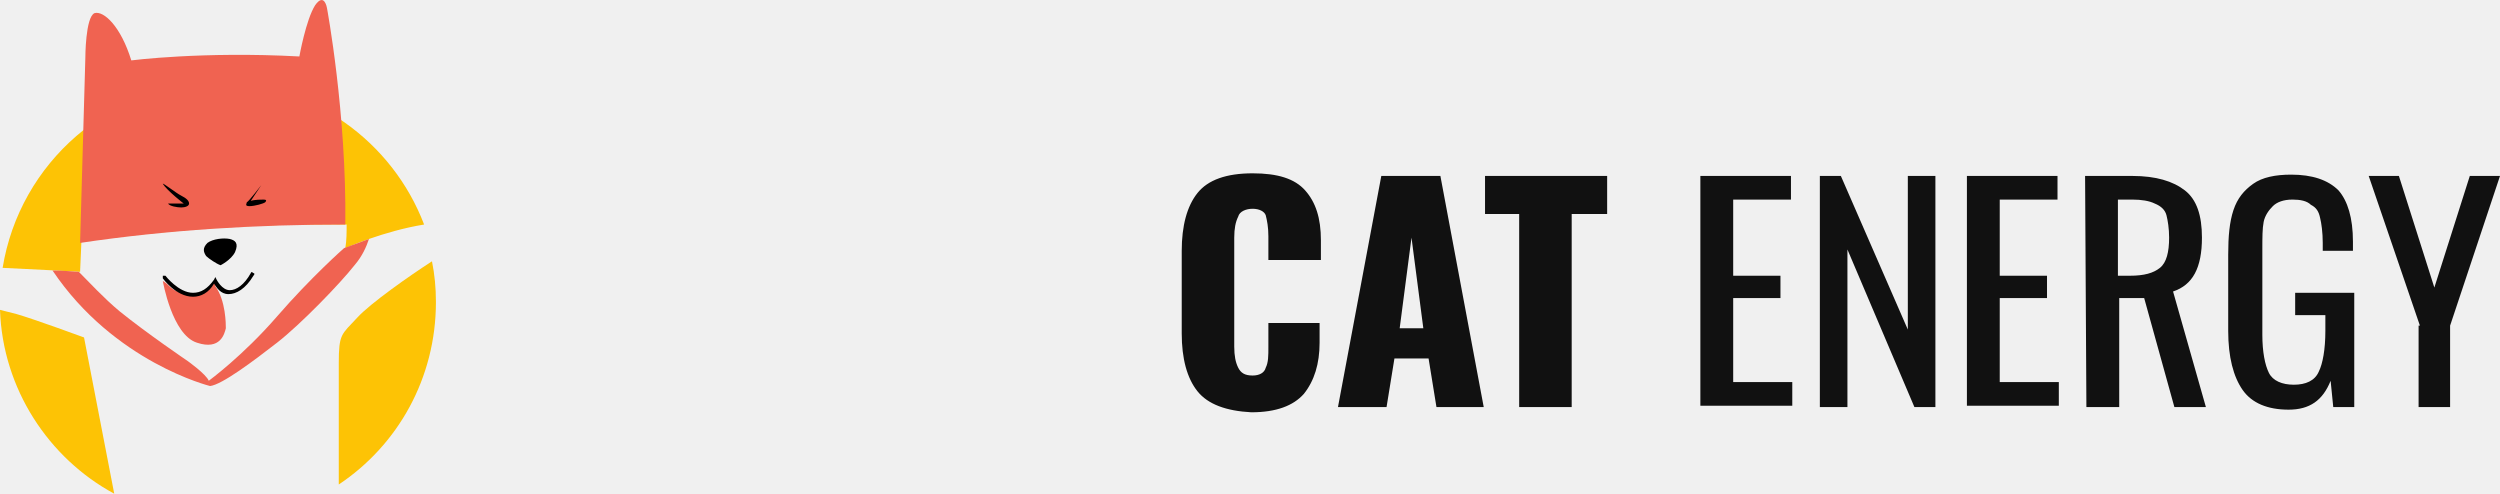
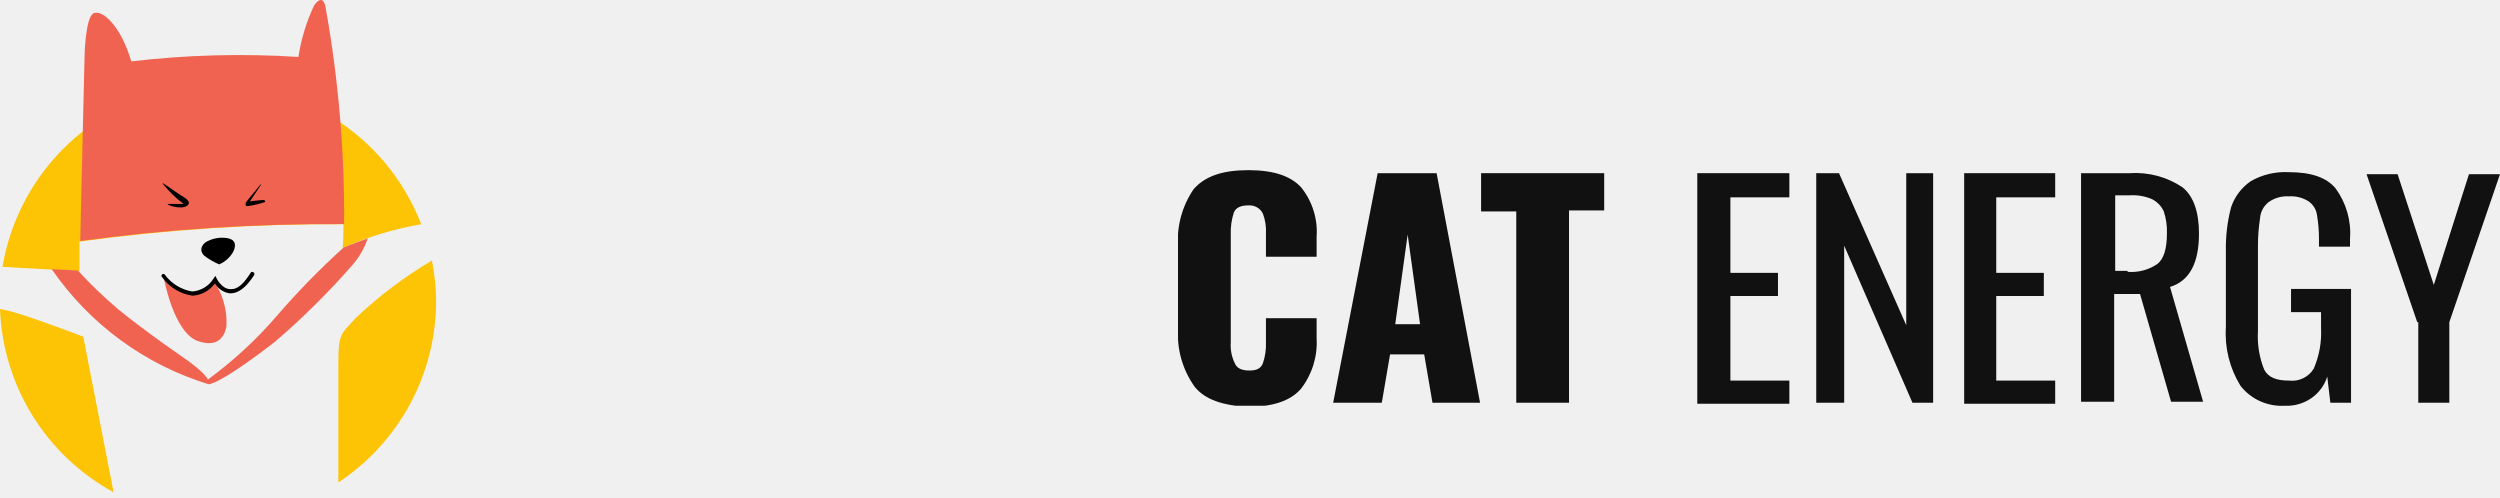
- <svg xmlns="http://www.w3.org/2000/svg" class="header__logo header__logo--mobile" viewBox="0 0 190.4 37.6">
-   <style>.logo-mobile0{fill:#fdc305}.logo-mobile1{fill:#f06351}.logo-mobile2{fill:#111}</style>
-   <path class="logo-mobile0" d="M6.1 20.7l.1-2.3c6.7-.9 13.4-1.4 20.2-1.3 0 .6 0 1.2-.1 1.8 0 0 2.9-1.3 6-1.8-2.4-6.3-8.5-10.8-15.6-10.8C8.4 6.3 1.5 12.4.2 20.4c2.2.1 5.9.3 5.9.3zM27.2 24.2c-1.2 1.3-1.4 1.2-1.4 3.5v9.2c4.5-3 7.4-8.1 7.4-13.9 0-1.1-.1-2.1-.3-3.1-1.7 1.1-4.7 3.2-5.7 4.3zM6.4 25.7s-3.8-1.4-5.2-1.8L0 23.6c.2 6 3.7 11.3 8.7 14L6.4 25.7z" />
-   <path class="logo-mobile1" d="M26.3 17.1C26.4 8.6 24.9.6 24.9.6s-.2-1.2-.9-.2c-.7 1.1-1.2 3.9-1.2 3.9-7.4-.4-12.8.3-12.8.3C9.2 2 7.9.8 7.2 1c-.7.3-.7 3.4-.7 3.4l-.4 14.1c6.7-1 13.5-1.4 20.2-1.4z" />
-   <path d="M12.4 14c0-.1 1 .7 1.4.9s.6.4.6.6c0 .2-.3.3-.6.3s-.9-.1-1-.3H14c.1.1-1.3-1-1.6-1.5zM19.9 14.1s-1 1.3-1.1 1.3c0 .1-.2.3.2.3s1.1-.2 1.2-.3.1-.2-.1-.2-.7 0-1 .1l.8-1.2s.1-.1 0 0zM16.8 20.2s.8-.4 1.1-1c.3-.7 0-.9-.4-1-.5-.1-1.3 0-1.7.3-.4.4-.3.7-.1 1 .2.2.8.6 1.1.7z" />
-   <path class="logo-mobile1" d="M16.3 21.5s-.2.4-.5.6c-.2.2-.6.4-1 .4-.6 0-1.1-.2-1.5-.4-.2-.1-.4-.3-.5-.4-.2-.2-.4-.3-.4-.3s.7 4.1 2.6 4.7c1.8.6 2.1-.7 2.2-1.1 0-.3 0-2.1-.8-3.2.1-.4 0-.2-.1-.3z" />
-   <path d="M14.7 22.6c-1.3 0-2.3-1.4-2.3-1.4V21h.2s1 1.3 2.1 1.3c.6 0 1.1-.3 1.6-1l.1-.2.1.2s.4.8 1 .8c.5 0 1.1-.4 1.6-1.3 0-.1.1-.1.2 0 .1 0 .1.1 0 .2-.6 1-1.3 1.4-1.9 1.4s-.9-.5-1.1-.8c-.4.7-1 1-1.6 1z" />
-   <path class="logo-mobile1" d="M26.2 18.9s-2.5 2.2-5.1 5.2-5.2 4.9-5.2 4.9c-.2-.5-1.6-1.5-1.6-1.5s-3.1-2.1-5.2-3.8c-1.2-1-2.3-2.2-3.1-3-.3 0-1.1-.1-2-.1 4.7 7 12 8.8 12 8.8.9-.1 3.3-1.9 5.1-3.3 1.8-1.4 4.8-4.5 5.9-5.9.6-.7.9-1.4 1.1-2-1.1.4-1.9.7-1.9.7z" />
-   <g>
-     <path class="logo-mobile2" d="M91.2 29.8c-.8-1-1.2-2.5-1.2-4.4v-6.3c0-1.9.4-3.4 1.2-4.4s2.2-1.5 4.2-1.5c1.9 0 3.2.4 4 1.3.8.9 1.2 2.1 1.2 3.8v1.5h-4V18c0-.7-.1-1.2-.2-1.6-.1-.3-.5-.5-1-.5s-1 .2-1.1.6c-.2.4-.3.9-.3 1.6v8.3c0 .7.1 1.2.3 1.6.2.4.5.6 1.1.6.5 0 .9-.2 1-.6.2-.4.2-.9.2-1.6v-1.8h3.9v1.5c0 1.6-.4 2.9-1.2 3.9-.8.9-2.1 1.4-4 1.4-1.9-.1-3.3-.6-4.1-1.6zM105.2 13.4h4.5L113 31h-3.6l-.6-3.7h-2.6l-.6 3.7h-3.7l3.3-17.6zm3.2 11.6l-.9-6.9-.9 6.9h1.8zM115.8 16.3h-2.7v-2.9h9.3v2.9h-2.7V31h-4V16.3h.1zM129.5 13.4h6.9v1.8H132V21h3.6v1.7H132v6.4h4.5v1.8h-7V13.4zM138.5 13.4h1.7l5.1 11.7V13.4h2.1V31h-1.6l-5.1-12v12h-2.1V13.4h-.1zM149.8 13.4h6.9v1.8h-4.4V21h3.6v1.7h-3.6v6.4h4.5v1.8h-7V13.4zM158.8 13.4h3.6c1.8 0 3.1.4 4 1.1s1.3 1.9 1.3 3.6c0 2.3-.7 3.6-2.2 4.1L168 31h-2.4l-2.3-8.3h-1.9V31h-2.5l-.1-17.6zm3.4 7.6c1.1 0 1.8-.2 2.3-.6.5-.4.7-1.2.7-2.3 0-.7-.1-1.3-.2-1.7s-.4-.7-.9-.9c-.4-.2-1-.3-1.7-.3h-1.1V21h.9zM170.8 29.7c-.7-1-1.1-2.5-1.1-4.5v-5.8c0-1.4.1-2.5.4-3.4s.8-1.5 1.5-2 1.7-.7 2.9-.7c1.6 0 2.8.4 3.6 1.2.7.8 1.1 2.1 1.1 3.9v.7h-2.3v-.6c0-.8-.1-1.5-.2-1.9-.1-.5-.3-.8-.7-1-.3-.3-.8-.4-1.4-.4-.7 0-1.2.2-1.5.5s-.6.7-.7 1.2-.1 1.2-.1 2.1v6.5c0 1.3.2 2.3.5 2.9s1 .9 1.9.9 1.6-.3 1.9-1c.3-.6.5-1.7.5-3.1V24h-2.3v-1.7h4.5V31h-1.6l-.2-2c-.6 1.5-1.6 2.2-3.2 2.2s-2.8-.5-3.5-1.5zM184.3 24.8l-3.9-11.4h2.3l2.7 8.5 2.7-8.5h2.3l-3.8 11.4V31h-2.4v-6.2h.1z" />
+ <svg xmlns="http://www.w3.org/2000/svg" width="191" height="38" viewBox="0 0 191 38" fill="none">
+   <g clip-path="url(#clip0)">
+     <path d="M6.07 20.72V18.46C12.754 17.542 19.494 17.098 26.24 17.13C26.24 17.73 26.24 18.34 26.18 18.95C28.098 18.099 30.113 17.488 32.18 17.13C30.863 13.722 28.462 10.841 25.347 8.931C22.232 7.021 18.576 6.186 14.941 6.557C11.306 6.927 7.894 8.482 5.229 10.981C2.563 13.48 0.793 16.786 0.19 20.39L6.07 20.72Z" fill="#FDC305" />
+     <path d="M27.24 24.23C26.08 25.51 25.85 25.43 25.85 27.68C25.85 28.59 25.85 32.58 25.85 36.86C28.142 35.346 30.024 33.288 31.328 30.869C32.632 28.451 33.316 25.747 33.32 23C33.307 21.959 33.2 20.922 33 19.9C30.928 21.13 28.997 22.581 27.24 24.23Z" fill="#FDC305" />
+     <path d="M6.36 25.72C6.36 25.72 2.57 24.28 1.17 23.89C0.787 23.769 0.396 23.676 0 23.61C0.108 26.496 0.966 29.304 2.487 31.759C4.009 34.213 6.143 36.23 8.68 37.61L6.36 25.72Z" fill="#FDC305" />
+     <path d="M26.29 17.12C26.331 11.599 25.862 6.085 24.89 0.65C24.89 0.65 24.75 -0.64 24 0.41C23.411 1.658 23.007 2.985 22.8 4.35C18.542 4.076 14.268 4.19 10.03 4.69C9.24 2 7.85 0.75 7.18 1C6.51 1.25 6.46 4.31 6.46 4.31L6.13 18.41C12.811 17.506 19.548 17.075 26.29 17.12Z" fill="#F06351" />
+     <path d="M12.41 14C12.41 13.91 13.41 14.68 13.82 14.92C14.23 15.16 14.43 15.34 14.43 15.51C14.43 15.68 14.16 15.85 13.8 15.85C13.44 15.85 12.89 15.73 12.8 15.58H13.74H14.03C13.421 15.129 12.876 14.598 12.41 14Z" fill="black" />
+     <path d="M19.89 14.11L18.8 15.44C18.8 15.5 18.63 15.79 18.98 15.74C19.394 15.678 19.802 15.581 20.2 15.45C20.31 15.45 20.27 15.26 20.09 15.28C19.91 15.3 19.4 15.33 19.09 15.39L19.93 14.13C19.93 14.13 20 14 19.89 14.11Z" fill="black" />
+     <path d="M16.75 20.2C17.213 19.996 17.597 19.644 17.84 19.2C18.12 18.55 17.84 18.29 17.4 18.2C16.798 18.09 16.177 18.212 15.66 18.54C15.27 18.9 15.32 19.26 15.61 19.54C15.961 19.806 16.344 20.028 16.75 20.2Z" fill="black" />
+     <path d="M16.35 21.45C16.238 21.678 16.082 21.883 15.89 22.05C15.605 22.279 15.255 22.412 14.89 22.43C14.364 22.472 13.841 22.319 13.42 22C13.222 21.881 13.044 21.732 12.89 21.56C12.79 21.449 12.667 21.36 12.53 21.3C12.53 21.3 13.28 25.4 15.1 26.05C16.92 26.7 17.24 25.3 17.3 24.92C17.36 23.785 17.074 22.659 16.48 21.69C16.46 21.38 16.45 21.58 16.35 21.45Z" fill="#F06351" />
+     <path d="M14.71 22.59C14.245 22.525 13.799 22.365 13.398 22.121C12.998 21.877 12.651 21.553 12.38 21.17C12.367 21.157 12.356 21.141 12.349 21.124C12.342 21.107 12.338 21.089 12.338 21.07C12.338 21.051 12.342 21.033 12.349 21.016C12.356 20.999 12.367 20.983 12.38 20.97C12.393 20.957 12.409 20.946 12.426 20.939C12.443 20.932 12.461 20.928 12.48 20.928C12.499 20.928 12.517 20.932 12.534 20.939C12.551 20.946 12.567 20.957 12.58 20.97C13.085 21.664 13.843 22.131 14.69 22.27C15.022 22.245 15.343 22.141 15.626 21.967C15.91 21.793 16.148 21.554 16.32 21.27L16.46 21.08L16.56 21.29C16.56 21.29 16.93 22.05 17.56 22.09C18.19 22.13 18.61 21.68 19.17 20.81C19.183 20.797 19.199 20.786 19.216 20.779C19.233 20.772 19.251 20.768 19.27 20.768C19.289 20.768 19.307 20.772 19.324 20.779C19.341 20.786 19.357 20.797 19.37 20.81C19.402 20.831 19.425 20.863 19.435 20.9C19.444 20.937 19.439 20.977 19.42 21.01C18.78 22.01 18.15 22.45 17.54 22.41C17.308 22.376 17.087 22.29 16.893 22.159C16.699 22.027 16.537 21.853 16.42 21.65C16.223 21.924 15.968 22.151 15.672 22.314C15.376 22.477 15.047 22.571 14.71 22.59Z" fill="black" />
+     <path d="M26.24 18.92C24.445 20.544 22.751 22.277 21.17 24.11C19.599 25.936 17.824 27.577 15.88 29C15.66 28.47 14.26 27.49 14.26 27.49C14.26 27.49 11.13 25.35 9.08 23.67C7.974 22.737 6.929 21.735 5.95 20.67L3.95 20.56C6.84 24.765 11.07 27.868 15.95 29.36C16.81 29.22 19.22 27.5 21.02 26.1C23.139 24.282 25.124 22.313 26.96 20.21C27.462 19.621 27.849 18.942 28.1 18.21C27 18.6 26.24 18.92 26.24 18.92Z" fill="#F06351" />
  </g>
+   <g clip-path="url(#clip1)">
+     <path d="M91.264 29.538C90.37 28.276 89.925 26.763 90 25.231V18.846C89.892 17.298 90.308 15.758 91.186 14.461C92.055 13.461 93.398 13 95.374 13C97.35 13 98.614 13.461 99.404 14.308C100.263 15.379 100.685 16.721 100.59 18.077V19.615H96.718V17.846C96.749 17.323 96.668 16.799 96.48 16.308C96.38 16.109 96.221 15.945 96.024 15.835C95.827 15.726 95.6 15.676 95.374 15.692C94.821 15.692 94.426 15.846 94.268 16.231C94.089 16.777 94.009 17.35 94.031 17.923V26.154C93.989 26.71 94.098 27.267 94.347 27.769C94.505 28.154 94.9 28.308 95.453 28.308C96.006 28.308 96.322 28.154 96.48 27.769C96.66 27.249 96.74 26.702 96.718 26.154V24.308H100.59V25.846C100.67 27.224 100.251 28.585 99.404 29.692C98.614 30.615 97.271 31.077 95.374 31.077C93.477 31 92.055 30.538 91.264 29.538Z" fill="#111111" />
+     <path d="M105.253 13.231H109.757L113.077 30.769H109.441L108.809 27.077H106.201L105.569 30.769H101.854L105.253 13.231ZM108.493 24.769L107.545 17.923L106.596 24.769H108.493Z" fill="#111111" />
+     <path d="M115.843 16.154H113.156V13.231H122.56V16.077H119.873V30.769H115.843V16.154Z" fill="#111111" />
+     <path d="M129.752 13.231H136.707V15.077H132.202V20.846H135.837V22.615H132.202V29.077H136.707V30.846H129.673V13.231H129.752Z" fill="#111111" />
+     <path d="M138.761 13.231H140.5L145.637 24.846V13.231H147.692V30.769H146.111L140.895 18.769V30.769H138.761V13.231Z" fill="#111111" />
+     <path d="M150.063 13.231H157.017V15.077H152.513V20.846H156.148V22.615H152.513V29.077H157.017V30.846H150.063V13.231Z" fill="#111111" />
+     <path d="M159.072 13.231H162.707C164.137 13.135 165.559 13.514 166.738 14.308C167.607 15 168.002 16.231 168.002 17.846C168.002 20.077 167.291 21.462 165.79 21.923L168.318 30.692H165.869L163.498 22.462H161.522V30.692H158.993V13.231H159.072ZM162.549 20.769C163.364 20.835 164.176 20.616 164.841 20.154C165.315 19.769 165.552 19 165.552 17.846C165.574 17.273 165.494 16.7 165.315 16.154C165.137 15.762 164.832 15.437 164.446 15.231C163.902 14.989 163.304 14.884 162.707 14.923H161.601V20.692H162.549V20.769Z" fill="#111111" />
+     <path d="M171.164 29.462C170.342 28.117 169.956 26.562 170.057 25V19.154C170.038 18.039 170.17 16.927 170.452 15.846C170.717 15.039 171.244 14.337 171.954 13.846C172.836 13.338 173.854 13.097 174.878 13.154C176.538 13.154 177.723 13.539 178.434 14.385C179.252 15.502 179.644 16.862 179.541 18.231V18.846H177.17V18.308C177.173 17.663 177.12 17.02 177.012 16.385C176.945 15.983 176.718 15.623 176.379 15.385C175.935 15.101 175.408 14.966 174.878 15C174.311 14.965 173.75 15.128 173.297 15.461C173.111 15.614 172.959 15.802 172.851 16.013C172.742 16.225 172.679 16.456 172.665 16.692C172.561 17.38 172.508 18.074 172.507 18.769V25.308C172.449 26.304 172.61 27.301 172.981 28.231C173.297 28.846 173.93 29.077 174.878 29.077C175.252 29.122 175.632 29.059 175.97 28.895C176.307 28.73 176.587 28.473 176.775 28.154C177.192 27.181 177.381 26.13 177.328 25.077V23.846H175.036V22.077H179.62V30.769H178.039L177.802 28.769C177.595 29.439 177.163 30.023 176.576 30.427C175.989 30.831 175.28 31.033 174.562 31C173.909 31.037 173.256 30.916 172.663 30.648C172.07 30.379 171.555 29.972 171.164 29.462Z" fill="#111111" />
+     <path d="M184.678 24.615L180.805 13.308H183.176L185.942 21.769L188.629 13.308H191L187.128 24.615V30.769H184.757V24.615H184.678Z" fill="#111111" />
+   </g>
+   <defs>
+     <clipPath id="clip0">
+       <rect width="33.32" height="37.61" fill="white" />
+     </clipPath>
+     <clipPath id="clip1">
+       <rect width="101" height="18" fill="white" transform="translate(90 13)" />
+     </clipPath>
+   </defs>
</svg>
